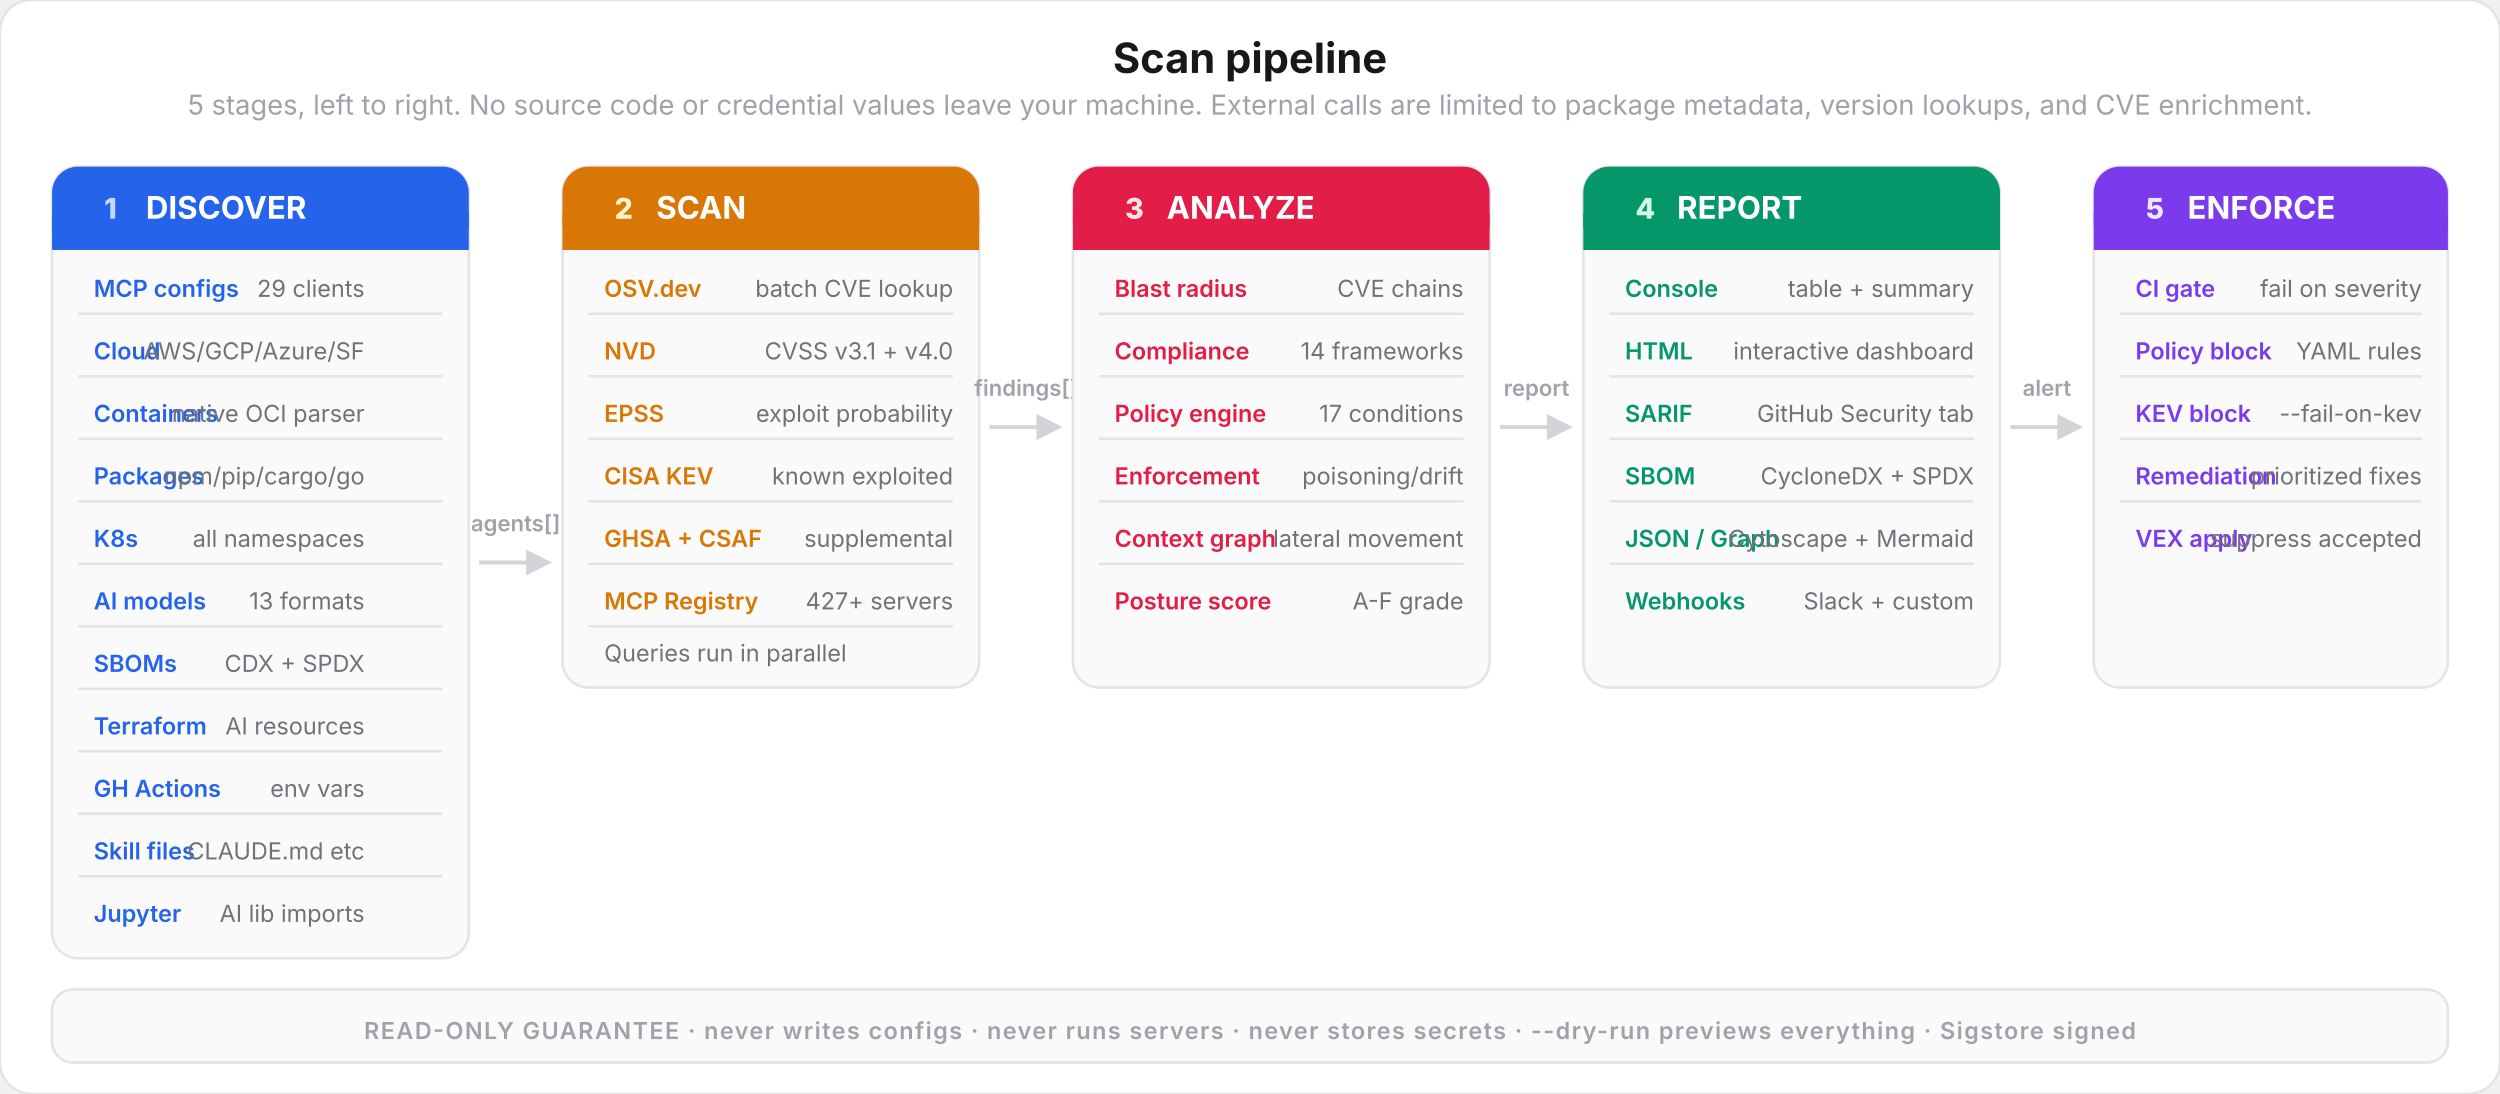
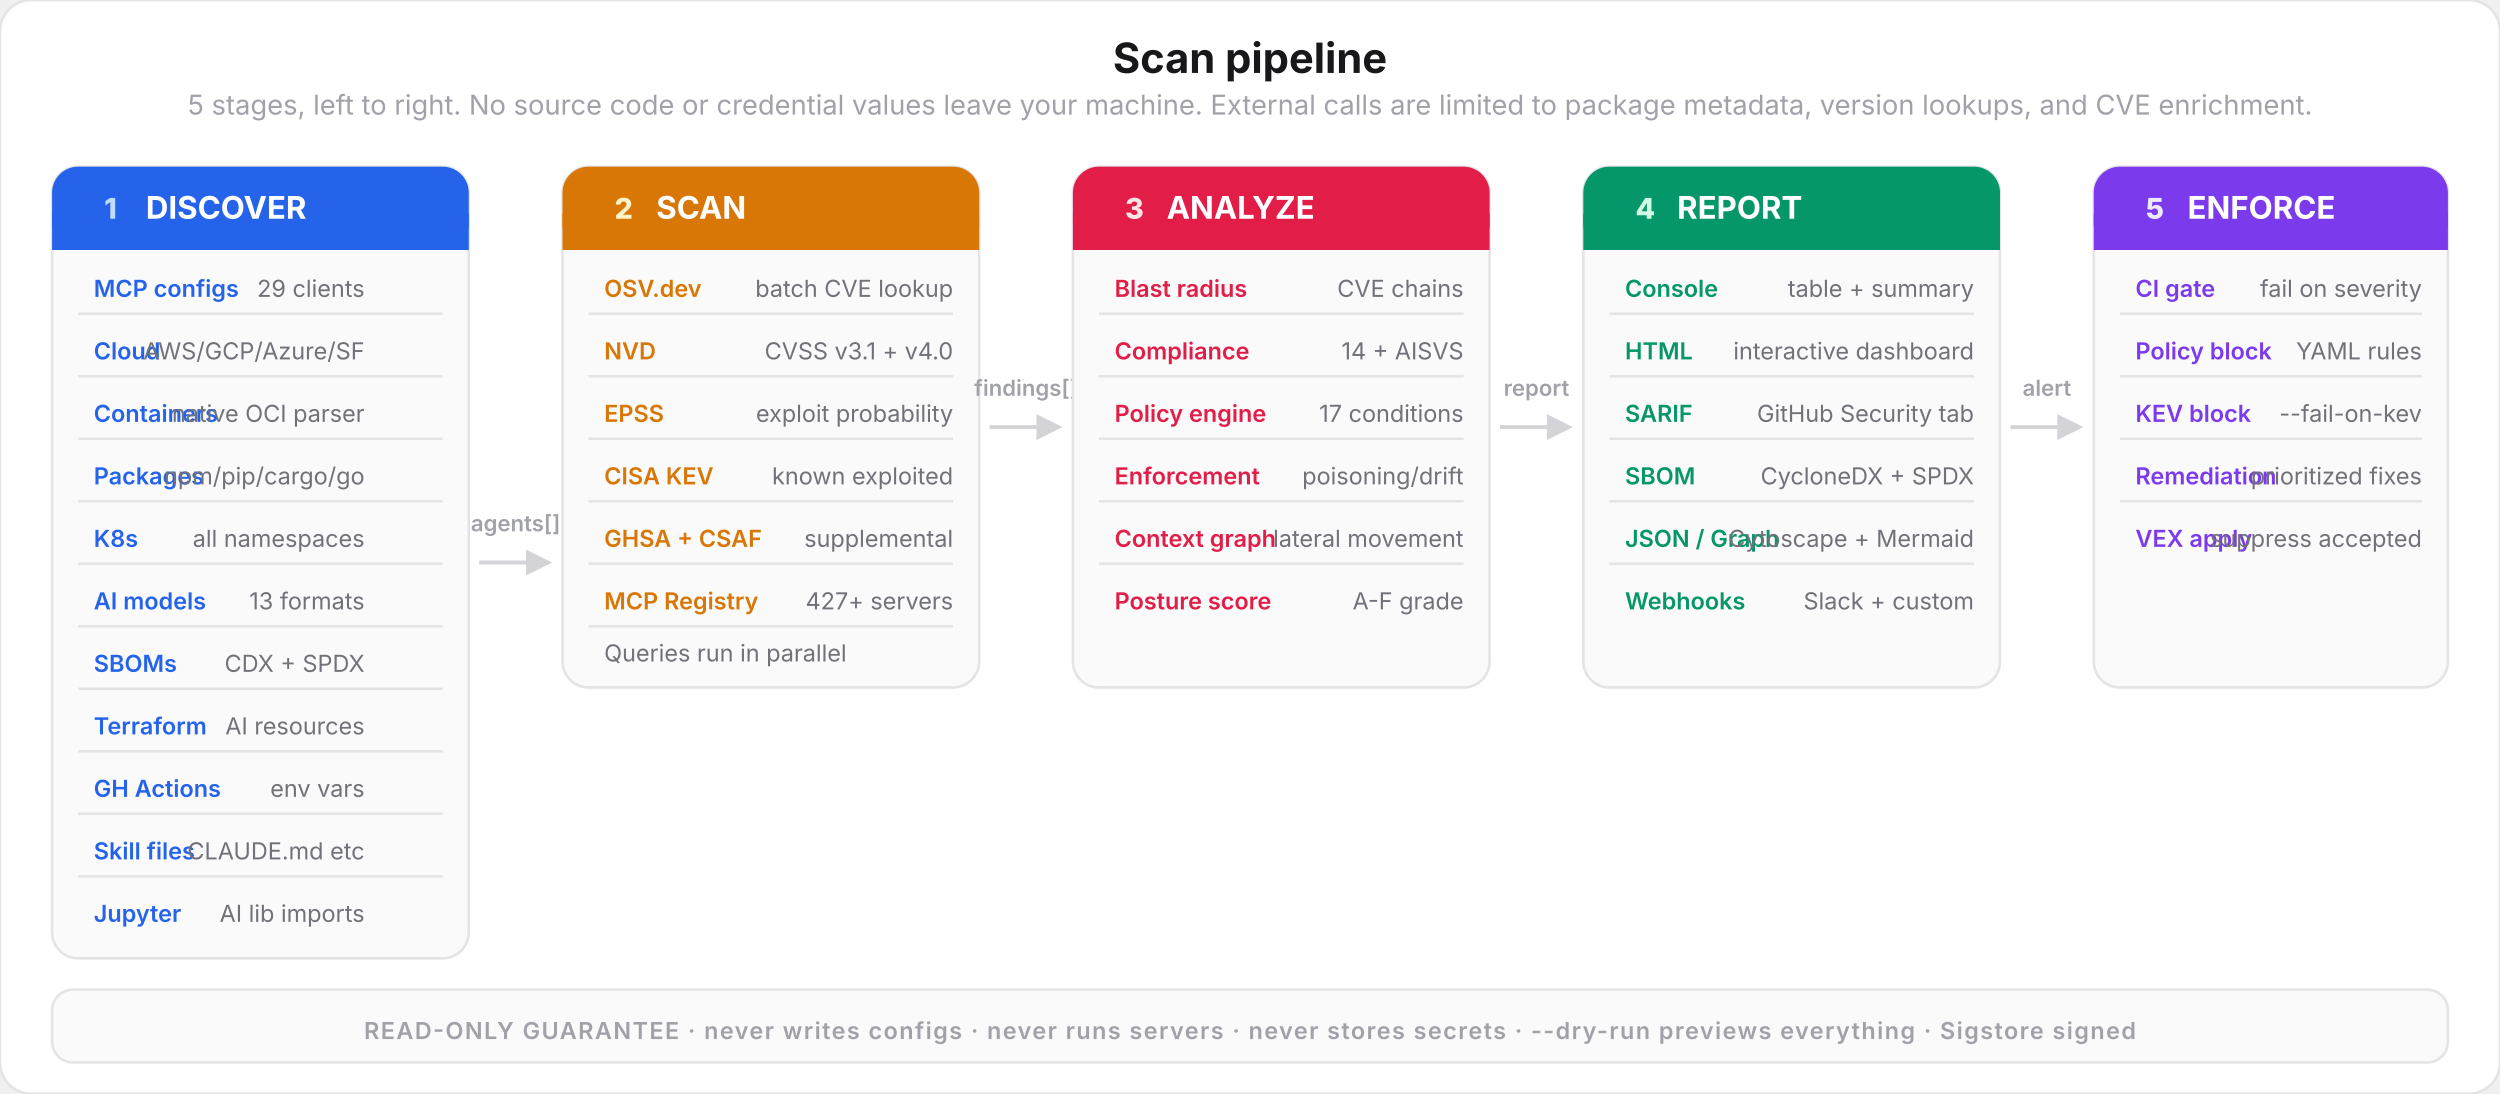
<svg xmlns="http://www.w3.org/2000/svg" viewBox="0 0 960 420" fill="none">
  <style>
    text { font-family: system-ui, -apple-system, 'Segoe UI', sans-serif; }
    .title { font-size: 16px; font-weight: 700; fill: #18181b; }
    .subtitle { font-size: 10.5px; font-weight: 400; fill: #a1a1aa; }
    .step-num { font-size: 11px; font-weight: 800; }
    .step-name { font-size: 12px; font-weight: 700; fill: #ffffff; }
    .step-desc { font-size: 9px; font-weight: 400; fill: #71717a; }
    .item-label { font-size: 9px; font-weight: 600; }
    .arrow-label { font-size: 8.5px; font-weight: 600; fill: #a1a1aa; }
  </style>
  <rect width="960" height="420" rx="12" fill="#ffffff" stroke="#e4e4e7" stroke-width="1" />
  <text x="480" y="28" text-anchor="middle" class="title">Scan pipeline</text>
  <text x="480" y="44" text-anchor="middle" class="subtitle">5 stages, left to right. No source code or credential values leave your machine. External calls are limited to package metadata, version lookups, and CVE enrichment.</text>
  <rect x="20" y="64" width="160" height="304" rx="10" fill="#fafafa" stroke="#e4e4e7" stroke-width="1" />
  <rect x="20" y="64" width="160" height="32" rx="10" fill="#2563eb" />
  <rect x="20" y="82" width="160" height="14" fill="#2563eb" />
  <text x="40" y="84" class="step-num" fill="#bfdbfe">1</text>
  <text x="56" y="84" class="step-name">DISCOVER</text>
  <text x="36" y="114" class="item-label" fill="#2563eb">MCP configs</text>
  <text x="140" y="114" text-anchor="end" class="step-desc">29 clients</text>
  <rect x="30" y="120" width="140" height="1" fill="#e4e4e7" />
  <text x="36" y="138" class="item-label" fill="#2563eb">Cloud</text>
  <text x="140" y="138" text-anchor="end" class="step-desc">AWS/GCP/Azure/SF</text>
  <rect x="30" y="144" width="140" height="1" fill="#e4e4e7" />
  <text x="36" y="162" class="item-label" fill="#2563eb">Containers</text>
  <text x="140" y="162" text-anchor="end" class="step-desc">native OCI parser</text>
  <rect x="30" y="168" width="140" height="1" fill="#e4e4e7" />
  <text x="36" y="186" class="item-label" fill="#2563eb">Packages</text>
  <text x="140" y="186" text-anchor="end" class="step-desc">npm/pip/cargo/go</text>
  <rect x="30" y="192" width="140" height="1" fill="#e4e4e7" />
  <text x="36" y="210" class="item-label" fill="#2563eb">K8s</text>
  <text x="140" y="210" text-anchor="end" class="step-desc">all namespaces</text>
  <rect x="30" y="216" width="140" height="1" fill="#e4e4e7" />
  <text x="36" y="234" class="item-label" fill="#2563eb">AI models</text>
  <text x="140" y="234" text-anchor="end" class="step-desc">13 formats</text>
  <rect x="30" y="240" width="140" height="1" fill="#e4e4e7" />
  <text x="36" y="258" class="item-label" fill="#2563eb">SBOMs</text>
  <text x="140" y="258" text-anchor="end" class="step-desc">CDX + SPDX</text>
  <rect x="30" y="264" width="140" height="1" fill="#e4e4e7" />
  <text x="36" y="282" class="item-label" fill="#2563eb">Terraform</text>
  <text x="140" y="282" text-anchor="end" class="step-desc">AI resources</text>
  <rect x="30" y="288" width="140" height="1" fill="#e4e4e7" />
  <text x="36" y="306" class="item-label" fill="#2563eb">GH Actions</text>
  <text x="140" y="306" text-anchor="end" class="step-desc">env vars</text>
  <rect x="30" y="312" width="140" height="1" fill="#e4e4e7" />
  <text x="36" y="330" class="item-label" fill="#2563eb">Skill files</text>
  <text x="140" y="330" text-anchor="end" class="step-desc">CLAUDE.md etc</text>
  <rect x="30" y="336" width="140" height="1" fill="#e4e4e7" />
  <text x="36" y="354" class="item-label" fill="#2563eb">Jupyter</text>
  <text x="140" y="354" text-anchor="end" class="step-desc">AI lib imports</text>
  <line x1="184" y1="216" x2="204" y2="216" stroke="#d4d4d8" stroke-width="1.5" />
  <polygon points="202,211 212,216 202,221" fill="#d4d4d8" />
  <text x="198" y="204" text-anchor="middle" class="arrow-label">agents[]</text>
  <rect x="216" y="64" width="160" height="200" rx="10" fill="#fafafa" stroke="#e4e4e7" stroke-width="1" />
  <rect x="216" y="64" width="160" height="32" rx="10" fill="#d97706" />
  <rect x="216" y="82" width="160" height="14" fill="#d97706" />
  <text x="236" y="84" class="step-num" fill="#fef3c7">2</text>
  <text x="252" y="84" class="step-name">SCAN</text>
  <text x="232" y="114" class="item-label" fill="#d97706">OSV.dev</text>
  <text x="366" y="114" text-anchor="end" class="step-desc">batch CVE lookup</text>
  <rect x="226" y="120" width="140" height="1" fill="#e4e4e7" />
  <text x="232" y="138" class="item-label" fill="#d97706">NVD</text>
  <text x="366" y="138" text-anchor="end" class="step-desc">CVSS v3.1 + v4.0</text>
  <rect x="226" y="144" width="140" height="1" fill="#e4e4e7" />
  <text x="232" y="162" class="item-label" fill="#d97706">EPSS</text>
  <text x="366" y="162" text-anchor="end" class="step-desc">exploit probability</text>
  <rect x="226" y="168" width="140" height="1" fill="#e4e4e7" />
  <text x="232" y="186" class="item-label" fill="#d97706">CISA KEV</text>
  <text x="366" y="186" text-anchor="end" class="step-desc">known exploited</text>
  <rect x="226" y="192" width="140" height="1" fill="#e4e4e7" />
  <text x="232" y="210" class="item-label" fill="#d97706">GHSA + CSAF</text>
  <text x="366" y="210" text-anchor="end" class="step-desc">supplemental</text>
  <rect x="226" y="216" width="140" height="1" fill="#e4e4e7" />
  <text x="232" y="234" class="item-label" fill="#d97706">MCP Registry</text>
  <text x="366" y="234" text-anchor="end" class="step-desc">427+ servers</text>
  <rect x="226" y="240" width="140" height="1" fill="#e4e4e7" />
  <text x="232" y="254" class="step-desc">Queries run in parallel</text>
  <line x1="380" y1="164" x2="400" y2="164" stroke="#d4d4d8" stroke-width="1.5" />
  <polygon points="398,159 408,164 398,169" fill="#d4d4d8" />
  <text x="394" y="152" text-anchor="middle" class="arrow-label">findings[]</text>
  <rect x="412" y="64" width="160" height="200" rx="10" fill="#fafafa" stroke="#e4e4e7" stroke-width="1" />
  <rect x="412" y="64" width="160" height="32" rx="10" fill="#e11d48" />
  <rect x="412" y="82" width="160" height="14" fill="#e11d48" />
  <text x="432" y="84" class="step-num" fill="#ffe4e6">3</text>
  <text x="448" y="84" class="step-name">ANALYZE</text>
  <text x="428" y="114" class="item-label" fill="#e11d48">Blast radius</text>
  <text x="562" y="114" text-anchor="end" class="step-desc">CVE chains</text>
  <rect x="422" y="120" width="140" height="1" fill="#e4e4e7" />
  <text x="428" y="138" class="item-label" fill="#e11d48">Compliance</text>
-   <text x="562" y="138" text-anchor="end" class="step-desc">14 frameworks</text>
+   <text x="562" y="138" text-anchor="end" class="step-desc">14 + AISVS</text>
  <rect x="422" y="144" width="140" height="1" fill="#e4e4e7" />
  <text x="428" y="162" class="item-label" fill="#e11d48">Policy engine</text>
  <text x="562" y="162" text-anchor="end" class="step-desc">17 conditions</text>
  <rect x="422" y="168" width="140" height="1" fill="#e4e4e7" />
  <text x="428" y="186" class="item-label" fill="#e11d48">Enforcement</text>
  <text x="562" y="186" text-anchor="end" class="step-desc">poisoning/drift</text>
  <rect x="422" y="192" width="140" height="1" fill="#e4e4e7" />
  <text x="428" y="210" class="item-label" fill="#e11d48">Context graph</text>
  <text x="562" y="210" text-anchor="end" class="step-desc">lateral movement</text>
  <rect x="422" y="216" width="140" height="1" fill="#e4e4e7" />
  <text x="428" y="234" class="item-label" fill="#e11d48">Posture score</text>
  <text x="562" y="234" text-anchor="end" class="step-desc">A-F grade</text>
  <line x1="576" y1="164" x2="596" y2="164" stroke="#d4d4d8" stroke-width="1.5" />
  <polygon points="594,159 604,164 594,169" fill="#d4d4d8" />
  <text x="590" y="152" text-anchor="middle" class="arrow-label">report</text>
  <rect x="608" y="64" width="160" height="200" rx="10" fill="#fafafa" stroke="#e4e4e7" stroke-width="1" />
  <rect x="608" y="64" width="160" height="32" rx="10" fill="#059669" />
  <rect x="608" y="82" width="160" height="14" fill="#059669" />
  <text x="628" y="84" class="step-num" fill="#d1fae5">4</text>
  <text x="644" y="84" class="step-name">REPORT</text>
  <text x="624" y="114" class="item-label" fill="#059669">Console</text>
  <text x="758" y="114" text-anchor="end" class="step-desc">table + summary</text>
  <rect x="618" y="120" width="140" height="1" fill="#e4e4e7" />
  <text x="624" y="138" class="item-label" fill="#059669">HTML</text>
  <text x="758" y="138" text-anchor="end" class="step-desc">interactive dashboard</text>
  <rect x="618" y="144" width="140" height="1" fill="#e4e4e7" />
  <text x="624" y="162" class="item-label" fill="#059669">SARIF</text>
  <text x="758" y="162" text-anchor="end" class="step-desc">GitHub Security tab</text>
  <rect x="618" y="168" width="140" height="1" fill="#e4e4e7" />
  <text x="624" y="186" class="item-label" fill="#059669">SBOM</text>
  <text x="758" y="186" text-anchor="end" class="step-desc">CycloneDX + SPDX</text>
  <rect x="618" y="192" width="140" height="1" fill="#e4e4e7" />
  <text x="624" y="210" class="item-label" fill="#059669">JSON / Graph</text>
  <text x="758" y="210" text-anchor="end" class="step-desc">Cytoscape + Mermaid</text>
  <rect x="618" y="216" width="140" height="1" fill="#e4e4e7" />
  <text x="624" y="234" class="item-label" fill="#059669">Webhooks</text>
  <text x="758" y="234" text-anchor="end" class="step-desc">Slack + custom</text>
  <line x1="772" y1="164" x2="792" y2="164" stroke="#d4d4d8" stroke-width="1.5" />
  <polygon points="790,159 800,164 790,169" fill="#d4d4d8" />
  <text x="786" y="152" text-anchor="middle" class="arrow-label">alert</text>
  <rect x="804" y="64" width="136" height="200" rx="10" fill="#fafafa" stroke="#e4e4e7" stroke-width="1" />
  <rect x="804" y="64" width="136" height="32" rx="10" fill="#7c3aed" />
  <rect x="804" y="82" width="136" height="14" fill="#7c3aed" />
  <text x="824" y="84" class="step-num" fill="#ede9fe">5</text>
  <text x="840" y="84" class="step-name">ENFORCE</text>
  <text x="820" y="114" class="item-label" fill="#7c3aed">CI gate</text>
  <text x="930" y="114" text-anchor="end" class="step-desc">fail on severity</text>
  <rect x="814" y="120" width="116" height="1" fill="#e4e4e7" />
  <text x="820" y="138" class="item-label" fill="#7c3aed">Policy block</text>
  <text x="930" y="138" text-anchor="end" class="step-desc">YAML rules</text>
  <rect x="814" y="144" width="116" height="1" fill="#e4e4e7" />
  <text x="820" y="162" class="item-label" fill="#7c3aed">KEV block</text>
  <text x="930" y="162" text-anchor="end" class="step-desc">--fail-on-kev</text>
  <rect x="814" y="168" width="116" height="1" fill="#e4e4e7" />
  <text x="820" y="186" class="item-label" fill="#7c3aed">Remediation</text>
  <text x="930" y="186" text-anchor="end" class="step-desc">prioritized fixes</text>
  <rect x="814" y="192" width="116" height="1" fill="#e4e4e7" />
  <text x="820" y="210" class="item-label" fill="#7c3aed">VEX apply</text>
  <text x="930" y="210" text-anchor="end" class="step-desc">suppress accepted</text>
  <rect x="20" y="380" width="920" height="28" rx="8" fill="#fafafa" stroke="#e4e4e7" stroke-width="1" />
  <text x="480" y="399" text-anchor="middle" font-size="9" font-weight="600" fill="#a1a1aa" letter-spacing="0.06em" font-family="system-ui, sans-serif">READ-ONLY GUARANTEE · never writes configs · never runs servers · never stores secrets · --dry-run previews everything · Sigstore signed</text>
</svg>
